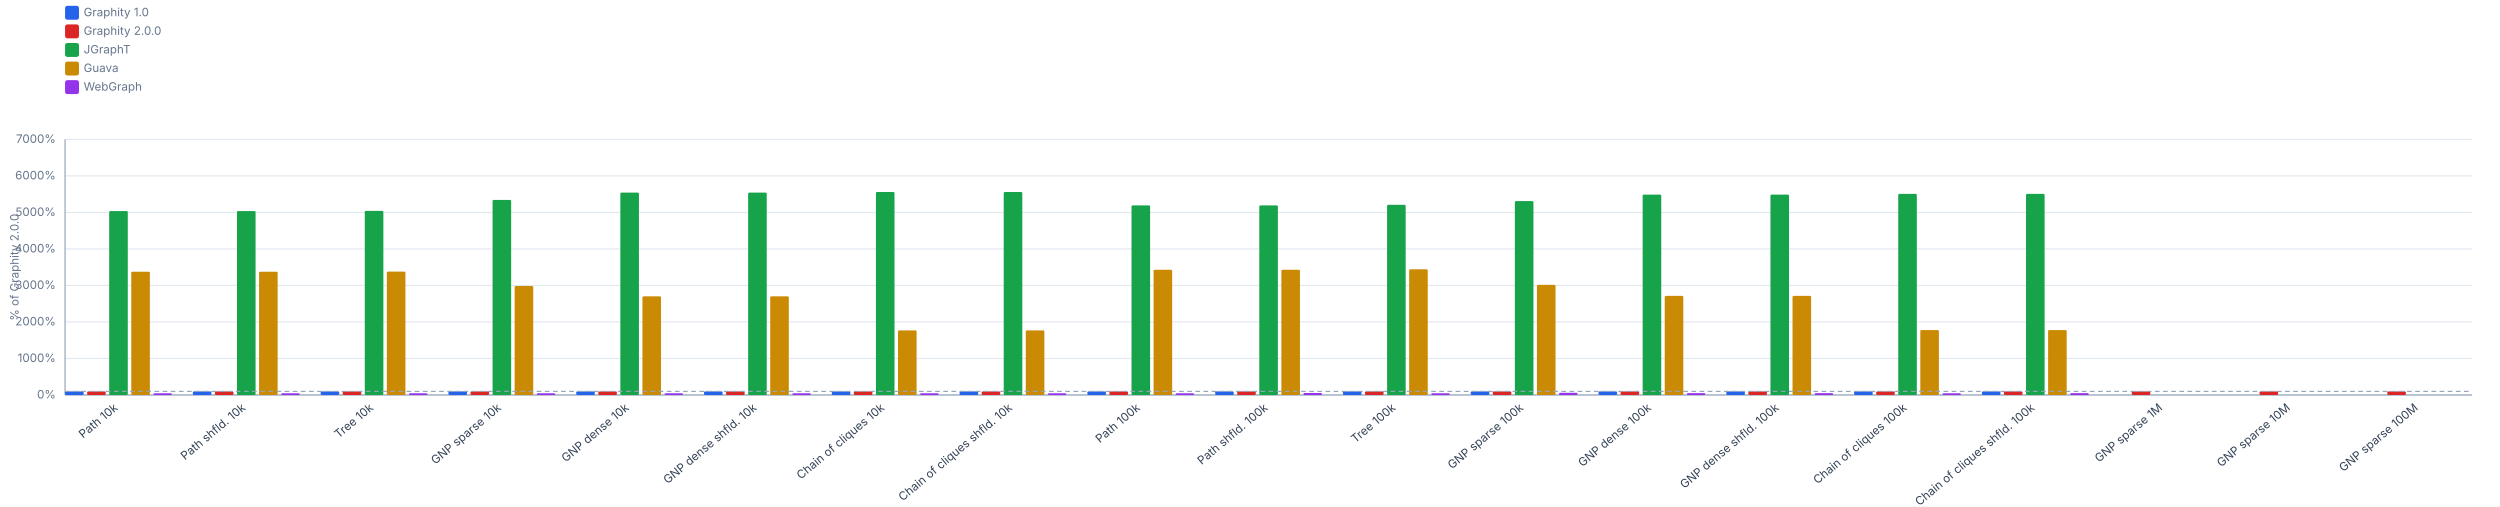
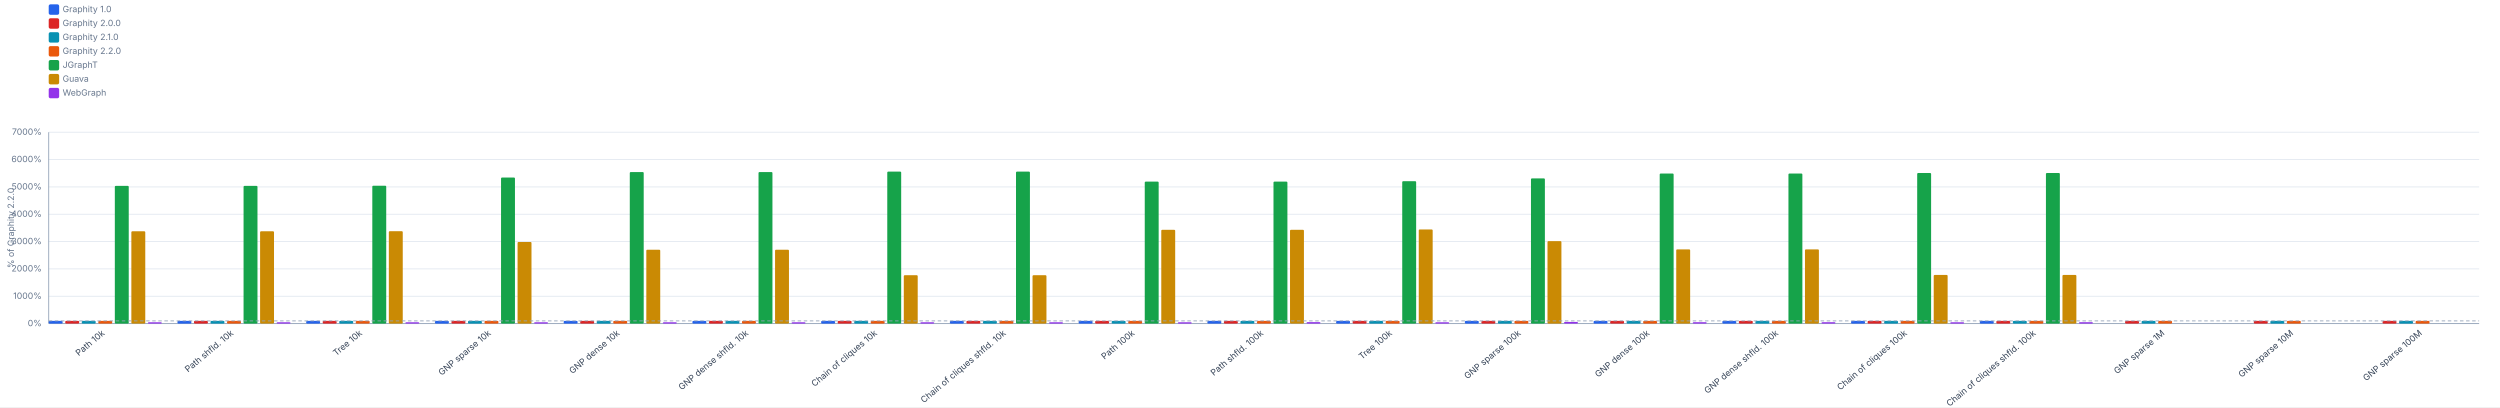
- <svg xmlns="http://www.w3.org/2000/svg" width="2152" height="436" viewBox="0 0 2152 436" role="img">
+ <svg xmlns="http://www.w3.org/2000/svg" width="2874" height="468" viewBox="0 0 2874 468" role="img">
  <style>text{font-family:ui-sans-serif,system-ui,-apple-system,Segoe UI,sans-serif;font-size:11px;fill:#334155}.axis{stroke:#94a3b8;stroke-width:1;fill:none}.grid{stroke:#e2e8f0;stroke-width:1}.ylabel{fill:#64748b;font-size:10px}.tick{fill:#64748b;font-size:10px}.xlabel{font-size:10px}</style>
-   <rect x="0" y="0" width="2152" height="436" fill="#ffffff" />
+   <rect x="0" y="0" width="2874" height="468" fill="#ffffff" />
  <rect x="56" y="5" width="12" height="12" rx="2" fill="#2563eb" />
  <text x="72" y="14" class="tick">Graphity 1.0</text>
  <rect x="56" y="21" width="12" height="12" rx="2" fill="#dc2626" />
  <text x="72" y="30" class="tick">Graphity 2.0.0</text>
-   <rect x="56" y="37" width="12" height="12" rx="2" fill="#16a34a" />
-   <text x="72" y="46" class="tick">JGraphT</text>
-   <rect x="56" y="53" width="12" height="12" rx="2" fill="#ca8a04" />
-   <text x="72" y="62" class="tick">Guava</text>
-   <rect x="56" y="69" width="12" height="12" rx="2" fill="#9333ea" />
-   <text x="72" y="78" class="tick">WebGraph</text>
-   <line class="grid" x1="56" y1="340.0" x2="2128" y2="340.0" />
-   <text class="tick" x="48" y="343.0" text-anchor="end">0%</text>
-   <line class="grid" x1="56" y1="308.6" x2="2128" y2="308.6" />
-   <text class="tick" x="48" y="311.6" text-anchor="end">1000%</text>
-   <line class="grid" x1="56" y1="277.1" x2="2128" y2="277.1" />
-   <text class="tick" x="48" y="280.1" text-anchor="end">2000%</text>
-   <line class="grid" x1="56" y1="245.7" x2="2128" y2="245.7" />
-   <text class="tick" x="48" y="248.7" text-anchor="end">3000%</text>
-   <line class="grid" x1="56" y1="214.3" x2="2128" y2="214.3" />
-   <text class="tick" x="48" y="217.3" text-anchor="end">4000%</text>
-   <line class="grid" x1="56" y1="182.9" x2="2128" y2="182.9" />
-   <text class="tick" x="48" y="185.9" text-anchor="end">5000%</text>
-   <line class="grid" x1="56" y1="151.4" x2="2128" y2="151.4" />
-   <text class="tick" x="48" y="154.4" text-anchor="end">6000%</text>
-   <line class="grid" x1="56" y1="120.0" x2="2128" y2="120.0" />
-   <text class="tick" x="48" y="123.0" text-anchor="end">7000%</text>
-   <line class="axis" x1="56" y1="120" x2="56" y2="340" />
-   <line class="axis" x1="56" y1="340" x2="2128" y2="340" />
-   <text class="ylabel" x="16" y="230.0" text-anchor="middle" transform="rotate(-90 16 230.0)">% of Graphity 2.0.0</text>
-   <text class="xlabel" x="102.0" y="352.0" text-anchor="end" transform="rotate(-40 102.0 352.0)">Path 10k</text>
-   <rect x="56.0" y="336.9" width="16" height="3.1" fill="#2563eb" rx="1" />
-   <rect x="75.0" y="336.9" width="16" height="3.1" fill="#dc2626" rx="1" />
-   <rect x="94.0" y="181.7" width="16" height="158.3" fill="#16a34a" rx="1" />
-   <rect x="113.0" y="233.9" width="16" height="106.1" fill="#ca8a04" rx="1" />
-   <rect x="132.0" y="338.5" width="16" height="1.5" fill="#9333ea" rx="1" />
-   <text class="xlabel" x="212.0" y="352.0" text-anchor="end" transform="rotate(-40 212.0 352.0)">Path shfld. 10k</text>
-   <rect x="166.0" y="336.9" width="16" height="3.1" fill="#2563eb" rx="1" />
-   <rect x="185.0" y="336.9" width="16" height="3.1" fill="#dc2626" rx="1" />
-   <rect x="204.0" y="181.7" width="16" height="158.3" fill="#16a34a" rx="1" />
-   <rect x="223.0" y="233.9" width="16" height="106.1" fill="#ca8a04" rx="1" />
-   <rect x="242.0" y="338.5" width="16" height="1.5" fill="#9333ea" rx="1" />
-   <text class="xlabel" x="322.0" y="352.0" text-anchor="end" transform="rotate(-40 322.0 352.0)">Tree 10k</text>
-   <rect x="276.0" y="336.9" width="16" height="3.1" fill="#2563eb" rx="1" />
-   <rect x="295.0" y="336.9" width="16" height="3.1" fill="#dc2626" rx="1" />
-   <rect x="314.0" y="181.5" width="16" height="158.5" fill="#16a34a" rx="1" />
-   <rect x="333.0" y="233.8" width="16" height="106.2" fill="#ca8a04" rx="1" />
-   <rect x="352.0" y="338.5" width="16" height="1.5" fill="#9333ea" rx="1" />
-   <text class="xlabel" x="432.0" y="352.0" text-anchor="end" transform="rotate(-40 432.0 352.0)">GNP sparse 10k</text>
-   <rect x="386.0" y="336.9" width="16" height="3.1" fill="#2563eb" rx="1" />
-   <rect x="405.0" y="336.9" width="16" height="3.1" fill="#dc2626" rx="1" />
-   <rect x="424.0" y="172.1" width="16" height="167.9" fill="#16a34a" rx="1" />
-   <rect x="443.0" y="246.2" width="16" height="93.8" fill="#ca8a04" rx="1" />
-   <rect x="462.0" y="338.5" width="16" height="1.5" fill="#9333ea" rx="1" />
-   <text class="xlabel" x="542.0" y="352.0" text-anchor="end" transform="rotate(-40 542.0 352.0)">GNP dense 10k</text>
-   <rect x="496.0" y="336.9" width="16" height="3.1" fill="#2563eb" rx="1" />
-   <rect x="515.0" y="336.9" width="16" height="3.1" fill="#dc2626" rx="1" />
-   <rect x="534.0" y="165.8" width="16" height="174.2" fill="#16a34a" rx="1" />
-   <rect x="553.0" y="255.1" width="16" height="84.9" fill="#ca8a04" rx="1" />
-   <rect x="572.0" y="338.5" width="16" height="1.5" fill="#9333ea" rx="1" />
-   <text class="xlabel" x="652.0" y="352.0" text-anchor="end" transform="rotate(-40 652.0 352.0)">GNP dense shfld. 10k</text>
-   <rect x="606.0" y="336.9" width="16" height="3.1" fill="#2563eb" rx="1" />
-   <rect x="625.0" y="336.9" width="16" height="3.1" fill="#dc2626" rx="1" />
-   <rect x="644.0" y="165.8" width="16" height="174.2" fill="#16a34a" rx="1" />
-   <rect x="663.0" y="255.1" width="16" height="84.9" fill="#ca8a04" rx="1" />
-   <rect x="682.0" y="338.5" width="16" height="1.5" fill="#9333ea" rx="1" />
-   <text class="xlabel" x="762.0" y="352.0" text-anchor="end" transform="rotate(-40 762.0 352.0)">Chain of cliques 10k</text>
-   <rect x="716.0" y="336.9" width="16" height="3.1" fill="#2563eb" rx="1" />
-   <rect x="735.0" y="336.9" width="16" height="3.1" fill="#dc2626" rx="1" />
-   <rect x="754.0" y="165.3" width="16" height="174.7" fill="#16a34a" rx="1" />
-   <rect x="773.0" y="284.4" width="16" height="55.6" fill="#ca8a04" rx="1" />
-   <rect x="792.0" y="338.5" width="16" height="1.5" fill="#9333ea" rx="1" />
-   <text class="xlabel" x="872.0" y="352.0" text-anchor="end" transform="rotate(-40 872.0 352.0)">Chain of cliques shfld. 10k</text>
-   <rect x="826.0" y="336.9" width="16" height="3.1" fill="#2563eb" rx="1" />
-   <rect x="845.0" y="336.9" width="16" height="3.1" fill="#dc2626" rx="1" />
-   <rect x="864.0" y="165.3" width="16" height="174.7" fill="#16a34a" rx="1" />
-   <rect x="883.0" y="284.4" width="16" height="55.6" fill="#ca8a04" rx="1" />
-   <rect x="902.0" y="338.5" width="16" height="1.5" fill="#9333ea" rx="1" />
-   <text class="xlabel" x="982.0" y="352.0" text-anchor="end" transform="rotate(-40 982.0 352.0)">Path 100k</text>
-   <rect x="936.0" y="336.9" width="16" height="3.1" fill="#2563eb" rx="1" />
-   <rect x="955.0" y="336.9" width="16" height="3.1" fill="#dc2626" rx="1" />
-   <rect x="974.0" y="176.8" width="16" height="163.2" fill="#16a34a" rx="1" />
-   <rect x="993.0" y="232.2" width="16" height="107.8" fill="#ca8a04" rx="1" />
-   <rect x="1012.0" y="338.5" width="16" height="1.5" fill="#9333ea" rx="1" />
-   <text class="xlabel" x="1092.0" y="352.0" text-anchor="end" transform="rotate(-40 1092.0 352.0)">Path shfld. 100k</text>
-   <rect x="1046.0" y="336.9" width="16" height="3.1" fill="#2563eb" rx="1" />
-   <rect x="1065.0" y="336.9" width="16" height="3.1" fill="#dc2626" rx="1" />
-   <rect x="1084.0" y="176.8" width="16" height="163.2" fill="#16a34a" rx="1" />
-   <rect x="1103.0" y="232.2" width="16" height="107.8" fill="#ca8a04" rx="1" />
-   <rect x="1122.0" y="338.3" width="16" height="1.7" fill="#9333ea" rx="1" />
-   <text class="xlabel" x="1202.0" y="352.0" text-anchor="end" transform="rotate(-40 1202.0 352.0)">Tree 100k</text>
-   <rect x="1156.0" y="336.9" width="16" height="3.1" fill="#2563eb" rx="1" />
-   <rect x="1175.0" y="336.9" width="16" height="3.1" fill="#dc2626" rx="1" />
-   <rect x="1194.0" y="176.3" width="16" height="163.7" fill="#16a34a" rx="1" />
-   <rect x="1213.0" y="231.8" width="16" height="108.2" fill="#ca8a04" rx="1" />
-   <rect x="1232.0" y="338.5" width="16" height="1.5" fill="#9333ea" rx="1" />
-   <text class="xlabel" x="1312.0" y="352.0" text-anchor="end" transform="rotate(-40 1312.0 352.0)">GNP sparse 100k</text>
-   <rect x="1266.0" y="336.9" width="16" height="3.1" fill="#2563eb" rx="1" />
-   <rect x="1285.0" y="336.9" width="16" height="3.1" fill="#dc2626" rx="1" />
-   <rect x="1304.0" y="173.1" width="16" height="166.9" fill="#16a34a" rx="1" />
-   <rect x="1323.0" y="245.2" width="16" height="94.8" fill="#ca8a04" rx="1" />
-   <rect x="1342.0" y="338.1" width="16" height="1.9" fill="#9333ea" rx="1" />
-   <text class="xlabel" x="1422.0" y="352.0" text-anchor="end" transform="rotate(-40 1422.0 352.0)">GNP dense 100k</text>
-   <rect x="1376.0" y="336.9" width="16" height="3.1" fill="#2563eb" rx="1" />
-   <rect x="1395.0" y="336.9" width="16" height="3.1" fill="#dc2626" rx="1" />
-   <rect x="1414.0" y="167.5" width="16" height="172.5" fill="#16a34a" rx="1" />
-   <rect x="1433.0" y="254.7" width="16" height="85.3" fill="#ca8a04" rx="1" />
-   <rect x="1452.0" y="338.4" width="16" height="1.6" fill="#9333ea" rx="1" />
-   <text class="xlabel" x="1532.0" y="352.0" text-anchor="end" transform="rotate(-40 1532.0 352.0)">GNP dense shfld. 100k</text>
-   <rect x="1486.0" y="336.9" width="16" height="3.1" fill="#2563eb" rx="1" />
-   <rect x="1505.0" y="336.9" width="16" height="3.1" fill="#dc2626" rx="1" />
-   <rect x="1524.0" y="167.5" width="16" height="172.5" fill="#16a34a" rx="1" />
-   <rect x="1543.0" y="254.7" width="16" height="85.3" fill="#ca8a04" rx="1" />
-   <rect x="1562.0" y="338.4" width="16" height="1.6" fill="#9333ea" rx="1" />
-   <text class="xlabel" x="1642.0" y="352.0" text-anchor="end" transform="rotate(-40 1642.0 352.0)">Chain of cliques 100k</text>
-   <rect x="1596.0" y="336.9" width="16" height="3.1" fill="#2563eb" rx="1" />
-   <rect x="1615.0" y="336.9" width="16" height="3.1" fill="#dc2626" rx="1" />
-   <rect x="1634.0" y="166.9" width="16" height="173.1" fill="#16a34a" rx="1" />
-   <rect x="1653.0" y="284.1" width="16" height="55.9" fill="#ca8a04" rx="1" />
-   <rect x="1672.0" y="338.5" width="16" height="1.5" fill="#9333ea" rx="1" />
-   <text class="xlabel" x="1752.0" y="352.0" text-anchor="end" transform="rotate(-40 1752.0 352.0)">Chain of cliques shfld. 100k</text>
-   <rect x="1706.0" y="336.9" width="16" height="3.1" fill="#2563eb" rx="1" />
-   <rect x="1725.0" y="336.9" width="16" height="3.1" fill="#dc2626" rx="1" />
-   <rect x="1744.0" y="166.9" width="16" height="173.1" fill="#16a34a" rx="1" />
-   <rect x="1763.0" y="284.1" width="16" height="55.9" fill="#ca8a04" rx="1" />
-   <rect x="1782.0" y="338.4" width="16" height="1.6" fill="#9333ea" rx="1" />
-   <text class="xlabel" x="1862.0" y="352.0" text-anchor="end" transform="rotate(-40 1862.0 352.0)">GNP sparse 1M</text>
-   <rect x="1835.0" y="336.9" width="16" height="3.1" fill="#dc2626" rx="1" />
-   <text class="xlabel" x="1972.0" y="352.0" text-anchor="end" transform="rotate(-40 1972.0 352.0)">GNP sparse 10M</text>
-   <rect x="1945.0" y="336.9" width="16" height="3.1" fill="#dc2626" rx="1" />
-   <text class="xlabel" x="2082.0" y="352.0" text-anchor="end" transform="rotate(-40 2082.0 352.0)">GNP sparse 100M</text>
-   <rect x="2055.0" y="336.9" width="16" height="3.1" fill="#dc2626" rx="1" />
-   <line x1="56" y1="336.9" x2="2128" y2="336.9" stroke="#94a3b8" stroke-width="1" stroke-dasharray="4 3" />
+   <rect x="56" y="37" width="12" height="12" rx="2" fill="#0891b2" />
+   <text x="72" y="46" class="tick">Graphity 2.1.0</text>
+   <rect x="56" y="53" width="12" height="12" rx="2" fill="#ea580c" />
+   <text x="72" y="62" class="tick">Graphity 2.2.0</text>
+   <rect x="56" y="69" width="12" height="12" rx="2" fill="#16a34a" />
+   <text x="72" y="78" class="tick">JGraphT</text>
+   <rect x="56" y="85" width="12" height="12" rx="2" fill="#ca8a04" />
+   <text x="72" y="94" class="tick">Guava</text>
+   <rect x="56" y="101" width="12" height="12" rx="2" fill="#9333ea" />
+   <text x="72" y="110" class="tick">WebGraph</text>
+   <line class="grid" x1="56" y1="372.0" x2="2850" y2="372.0" />
+   <text class="tick" x="48" y="375.0" text-anchor="end">0%</text>
+   <line class="grid" x1="56" y1="340.6" x2="2850" y2="340.6" />
+   <text class="tick" x="48" y="343.6" text-anchor="end">1000%</text>
+   <line class="grid" x1="56" y1="309.1" x2="2850" y2="309.1" />
+   <text class="tick" x="48" y="312.1" text-anchor="end">2000%</text>
+   <line class="grid" x1="56" y1="277.7" x2="2850" y2="277.7" />
+   <text class="tick" x="48" y="280.7" text-anchor="end">3000%</text>
+   <line class="grid" x1="56" y1="246.3" x2="2850" y2="246.3" />
+   <text class="tick" x="48" y="249.3" text-anchor="end">4000%</text>
+   <line class="grid" x1="56" y1="214.9" x2="2850" y2="214.9" />
+   <text class="tick" x="48" y="217.9" text-anchor="end">5000%</text>
+   <line class="grid" x1="56" y1="183.4" x2="2850" y2="183.4" />
+   <text class="tick" x="48" y="186.4" text-anchor="end">6000%</text>
+   <line class="grid" x1="56" y1="152.0" x2="2850" y2="152.0" />
+   <text class="tick" x="48" y="155.0" text-anchor="end">7000%</text>
+   <line class="axis" x1="56" y1="152" x2="56" y2="372" />
+   <line class="axis" x1="56" y1="372" x2="2850" y2="372" />
+   <text class="ylabel" x="16" y="262.0" text-anchor="middle" transform="rotate(-90 16 262.0)">% of Graphity 2.2.0</text>
+   <text class="xlabel" x="121.0" y="384.0" text-anchor="end" transform="rotate(-40 121.0 384.0)">Path 10k</text>
+   <rect x="56.0" y="368.9" width="16" height="3.1" fill="#2563eb" rx="1" />
+   <rect x="75.0" y="368.9" width="16" height="3.1" fill="#dc2626" rx="1" />
+   <rect x="94.0" y="368.9" width="16" height="3.1" fill="#0891b2" rx="1" />
+   <rect x="113.0" y="368.9" width="16" height="3.1" fill="#ea580c" rx="1" />
+   <rect x="132.0" y="213.7" width="16" height="158.3" fill="#16a34a" rx="1" />
+   <rect x="151.0" y="265.9" width="16" height="106.1" fill="#ca8a04" rx="1" />
+   <rect x="170.0" y="370.5" width="16" height="1.5" fill="#9333ea" rx="1" />
+   <text class="xlabel" x="269.0" y="384.0" text-anchor="end" transform="rotate(-40 269.0 384.0)">Path shfld. 10k</text>
+   <rect x="204.0" y="368.9" width="16" height="3.1" fill="#2563eb" rx="1" />
+   <rect x="223.0" y="368.9" width="16" height="3.1" fill="#dc2626" rx="1" />
+   <rect x="242.0" y="368.9" width="16" height="3.1" fill="#0891b2" rx="1" />
+   <rect x="261.0" y="368.9" width="16" height="3.1" fill="#ea580c" rx="1" />
+   <rect x="280.0" y="213.7" width="16" height="158.3" fill="#16a34a" rx="1" />
+   <rect x="299.0" y="265.9" width="16" height="106.1" fill="#ca8a04" rx="1" />
+   <rect x="318.0" y="370.5" width="16" height="1.5" fill="#9333ea" rx="1" />
+   <text class="xlabel" x="417.0" y="384.0" text-anchor="end" transform="rotate(-40 417.0 384.0)">Tree 10k</text>
+   <rect x="352.0" y="368.9" width="16" height="3.1" fill="#2563eb" rx="1" />
+   <rect x="371.0" y="368.9" width="16" height="3.1" fill="#dc2626" rx="1" />
+   <rect x="390.0" y="368.9" width="16" height="3.1" fill="#0891b2" rx="1" />
+   <rect x="409.0" y="368.9" width="16" height="3.1" fill="#ea580c" rx="1" />
+   <rect x="428.0" y="213.5" width="16" height="158.5" fill="#16a34a" rx="1" />
+   <rect x="447.0" y="265.8" width="16" height="106.2" fill="#ca8a04" rx="1" />
+   <rect x="466.0" y="370.5" width="16" height="1.5" fill="#9333ea" rx="1" />
+   <text class="xlabel" x="565.0" y="384.0" text-anchor="end" transform="rotate(-40 565.0 384.0)">GNP sparse 10k</text>
+   <rect x="500.0" y="368.9" width="16" height="3.1" fill="#2563eb" rx="1" />
+   <rect x="519.0" y="368.9" width="16" height="3.1" fill="#dc2626" rx="1" />
+   <rect x="538.0" y="368.9" width="16" height="3.1" fill="#0891b2" rx="1" />
+   <rect x="557.0" y="368.9" width="16" height="3.1" fill="#ea580c" rx="1" />
+   <rect x="576.0" y="204.1" width="16" height="167.9" fill="#16a34a" rx="1" />
+   <rect x="595.0" y="278.2" width="16" height="93.8" fill="#ca8a04" rx="1" />
+   <rect x="614.0" y="370.5" width="16" height="1.5" fill="#9333ea" rx="1" />
+   <text class="xlabel" x="713.0" y="384.0" text-anchor="end" transform="rotate(-40 713.0 384.0)">GNP dense 10k</text>
+   <rect x="648.0" y="368.9" width="16" height="3.1" fill="#2563eb" rx="1" />
+   <rect x="667.0" y="368.9" width="16" height="3.1" fill="#dc2626" rx="1" />
+   <rect x="686.0" y="368.9" width="16" height="3.1" fill="#0891b2" rx="1" />
+   <rect x="705.0" y="368.9" width="16" height="3.1" fill="#ea580c" rx="1" />
+   <rect x="724.0" y="197.8" width="16" height="174.2" fill="#16a34a" rx="1" />
+   <rect x="743.0" y="287.1" width="16" height="84.9" fill="#ca8a04" rx="1" />
+   <rect x="762.0" y="370.5" width="16" height="1.5" fill="#9333ea" rx="1" />
+   <text class="xlabel" x="861.0" y="384.0" text-anchor="end" transform="rotate(-40 861.0 384.0)">GNP dense shfld. 10k</text>
+   <rect x="796.0" y="368.9" width="16" height="3.1" fill="#2563eb" rx="1" />
+   <rect x="815.0" y="368.9" width="16" height="3.1" fill="#dc2626" rx="1" />
+   <rect x="834.0" y="368.9" width="16" height="3.1" fill="#0891b2" rx="1" />
+   <rect x="853.0" y="368.9" width="16" height="3.1" fill="#ea580c" rx="1" />
+   <rect x="872.0" y="197.8" width="16" height="174.2" fill="#16a34a" rx="1" />
+   <rect x="891.0" y="287.1" width="16" height="84.9" fill="#ca8a04" rx="1" />
+   <rect x="910.0" y="370.5" width="16" height="1.5" fill="#9333ea" rx="1" />
+   <text class="xlabel" x="1009.0" y="384.0" text-anchor="end" transform="rotate(-40 1009.0 384.0)">Chain of cliques 10k</text>
+   <rect x="944.0" y="368.9" width="16" height="3.1" fill="#2563eb" rx="1" />
+   <rect x="963.0" y="368.9" width="16" height="3.1" fill="#dc2626" rx="1" />
+   <rect x="982.0" y="368.9" width="16" height="3.1" fill="#0891b2" rx="1" />
+   <rect x="1001.0" y="368.9" width="16" height="3.1" fill="#ea580c" rx="1" />
+   <rect x="1020.0" y="197.3" width="16" height="174.7" fill="#16a34a" rx="1" />
+   <rect x="1039.0" y="316.4" width="16" height="55.6" fill="#ca8a04" rx="1" />
+   <rect x="1058.0" y="370.5" width="16" height="1.5" fill="#9333ea" rx="1" />
+   <text class="xlabel" x="1157.0" y="384.0" text-anchor="end" transform="rotate(-40 1157.0 384.0)">Chain of cliques shfld. 10k</text>
+   <rect x="1092.0" y="368.9" width="16" height="3.1" fill="#2563eb" rx="1" />
+   <rect x="1111.0" y="368.9" width="16" height="3.1" fill="#dc2626" rx="1" />
+   <rect x="1130.0" y="368.9" width="16" height="3.1" fill="#0891b2" rx="1" />
+   <rect x="1149.0" y="368.9" width="16" height="3.1" fill="#ea580c" rx="1" />
+   <rect x="1168.0" y="197.3" width="16" height="174.7" fill="#16a34a" rx="1" />
+   <rect x="1187.0" y="316.4" width="16" height="55.6" fill="#ca8a04" rx="1" />
+   <rect x="1206.0" y="370.5" width="16" height="1.5" fill="#9333ea" rx="1" />
+   <text class="xlabel" x="1305.0" y="384.0" text-anchor="end" transform="rotate(-40 1305.0 384.0)">Path 100k</text>
+   <rect x="1240.0" y="368.9" width="16" height="3.1" fill="#2563eb" rx="1" />
+   <rect x="1259.0" y="368.9" width="16" height="3.1" fill="#dc2626" rx="1" />
+   <rect x="1278.0" y="368.9" width="16" height="3.1" fill="#0891b2" rx="1" />
+   <rect x="1297.0" y="368.9" width="16" height="3.1" fill="#ea580c" rx="1" />
+   <rect x="1316.0" y="208.8" width="16" height="163.2" fill="#16a34a" rx="1" />
+   <rect x="1335.0" y="264.2" width="16" height="107.8" fill="#ca8a04" rx="1" />
+   <rect x="1354.0" y="370.5" width="16" height="1.5" fill="#9333ea" rx="1" />
+   <text class="xlabel" x="1453.0" y="384.0" text-anchor="end" transform="rotate(-40 1453.0 384.0)">Path shfld. 100k</text>
+   <rect x="1388.0" y="368.9" width="16" height="3.1" fill="#2563eb" rx="1" />
+   <rect x="1407.0" y="368.9" width="16" height="3.1" fill="#dc2626" rx="1" />
+   <rect x="1426.0" y="368.9" width="16" height="3.1" fill="#0891b2" rx="1" />
+   <rect x="1445.0" y="368.9" width="16" height="3.1" fill="#ea580c" rx="1" />
+   <rect x="1464.0" y="208.8" width="16" height="163.2" fill="#16a34a" rx="1" />
+   <rect x="1483.0" y="264.2" width="16" height="107.8" fill="#ca8a04" rx="1" />
+   <rect x="1502.0" y="370.3" width="16" height="1.7" fill="#9333ea" rx="1" />
+   <text class="xlabel" x="1601.0" y="384.0" text-anchor="end" transform="rotate(-40 1601.0 384.0)">Tree 100k</text>
+   <rect x="1536.0" y="368.9" width="16" height="3.1" fill="#2563eb" rx="1" />
+   <rect x="1555.0" y="368.9" width="16" height="3.1" fill="#dc2626" rx="1" />
+   <rect x="1574.0" y="368.9" width="16" height="3.1" fill="#0891b2" rx="1" />
+   <rect x="1593.0" y="368.9" width="16" height="3.1" fill="#ea580c" rx="1" />
+   <rect x="1612.0" y="208.3" width="16" height="163.7" fill="#16a34a" rx="1" />
+   <rect x="1631.0" y="263.8" width="16" height="108.2" fill="#ca8a04" rx="1" />
+   <rect x="1650.0" y="370.5" width="16" height="1.5" fill="#9333ea" rx="1" />
+   <text class="xlabel" x="1749.0" y="384.0" text-anchor="end" transform="rotate(-40 1749.0 384.0)">GNP sparse 100k</text>
+   <rect x="1684.0" y="368.9" width="16" height="3.1" fill="#2563eb" rx="1" />
+   <rect x="1703.0" y="368.9" width="16" height="3.1" fill="#dc2626" rx="1" />
+   <rect x="1722.0" y="368.9" width="16" height="3.1" fill="#0891b2" rx="1" />
+   <rect x="1741.0" y="368.9" width="16" height="3.1" fill="#ea580c" rx="1" />
+   <rect x="1760.0" y="205.1" width="16" height="166.9" fill="#16a34a" rx="1" />
+   <rect x="1779.0" y="277.2" width="16" height="94.8" fill="#ca8a04" rx="1" />
+   <rect x="1798.0" y="370.1" width="16" height="1.9" fill="#9333ea" rx="1" />
+   <text class="xlabel" x="1897.0" y="384.0" text-anchor="end" transform="rotate(-40 1897.0 384.0)">GNP dense 100k</text>
+   <rect x="1832.0" y="368.9" width="16" height="3.1" fill="#2563eb" rx="1" />
+   <rect x="1851.0" y="368.9" width="16" height="3.1" fill="#dc2626" rx="1" />
+   <rect x="1870.0" y="368.9" width="16" height="3.1" fill="#0891b2" rx="1" />
+   <rect x="1889.0" y="368.9" width="16" height="3.1" fill="#ea580c" rx="1" />
+   <rect x="1908.0" y="199.5" width="16" height="172.5" fill="#16a34a" rx="1" />
+   <rect x="1927.0" y="286.7" width="16" height="85.3" fill="#ca8a04" rx="1" />
+   <rect x="1946.0" y="370.4" width="16" height="1.6" fill="#9333ea" rx="1" />
+   <text class="xlabel" x="2045.0" y="384.0" text-anchor="end" transform="rotate(-40 2045.0 384.0)">GNP dense shfld. 100k</text>
+   <rect x="1980.0" y="368.9" width="16" height="3.1" fill="#2563eb" rx="1" />
+   <rect x="1999.0" y="368.9" width="16" height="3.1" fill="#dc2626" rx="1" />
+   <rect x="2018.0" y="368.9" width="16" height="3.1" fill="#0891b2" rx="1" />
+   <rect x="2037.0" y="368.9" width="16" height="3.1" fill="#ea580c" rx="1" />
+   <rect x="2056.0" y="199.5" width="16" height="172.5" fill="#16a34a" rx="1" />
+   <rect x="2075.0" y="286.7" width="16" height="85.3" fill="#ca8a04" rx="1" />
+   <rect x="2094.0" y="370.4" width="16" height="1.6" fill="#9333ea" rx="1" />
+   <text class="xlabel" x="2193.0" y="384.0" text-anchor="end" transform="rotate(-40 2193.0 384.0)">Chain of cliques 100k</text>
+   <rect x="2128.0" y="368.9" width="16" height="3.1" fill="#2563eb" rx="1" />
+   <rect x="2147.0" y="368.9" width="16" height="3.1" fill="#dc2626" rx="1" />
+   <rect x="2166.0" y="368.9" width="16" height="3.1" fill="#0891b2" rx="1" />
+   <rect x="2185.0" y="368.9" width="16" height="3.1" fill="#ea580c" rx="1" />
+   <rect x="2204.0" y="198.9" width="16" height="173.1" fill="#16a34a" rx="1" />
+   <rect x="2223.0" y="316.1" width="16" height="55.9" fill="#ca8a04" rx="1" />
+   <rect x="2242.0" y="370.5" width="16" height="1.5" fill="#9333ea" rx="1" />
+   <text class="xlabel" x="2341.0" y="384.0" text-anchor="end" transform="rotate(-40 2341.0 384.0)">Chain of cliques shfld. 100k</text>
+   <rect x="2276.0" y="368.9" width="16" height="3.1" fill="#2563eb" rx="1" />
+   <rect x="2295.0" y="368.9" width="16" height="3.1" fill="#dc2626" rx="1" />
+   <rect x="2314.0" y="368.9" width="16" height="3.1" fill="#0891b2" rx="1" />
+   <rect x="2333.0" y="368.9" width="16" height="3.1" fill="#ea580c" rx="1" />
+   <rect x="2352.0" y="198.9" width="16" height="173.1" fill="#16a34a" rx="1" />
+   <rect x="2371.0" y="316.1" width="16" height="55.9" fill="#ca8a04" rx="1" />
+   <rect x="2390.0" y="370.4" width="16" height="1.6" fill="#9333ea" rx="1" />
+   <text class="xlabel" x="2489.0" y="384.0" text-anchor="end" transform="rotate(-40 2489.0 384.0)">GNP sparse 1M</text>
+   <rect x="2443.0" y="368.9" width="16" height="3.1" fill="#dc2626" rx="1" />
+   <rect x="2462.0" y="368.9" width="16" height="3.1" fill="#0891b2" rx="1" />
+   <rect x="2481.0" y="368.9" width="16" height="3.1" fill="#ea580c" rx="1" />
+   <text class="xlabel" x="2637.0" y="384.0" text-anchor="end" transform="rotate(-40 2637.0 384.0)">GNP sparse 10M</text>
+   <rect x="2591.0" y="368.9" width="16" height="3.1" fill="#dc2626" rx="1" />
+   <rect x="2610.0" y="368.9" width="16" height="3.1" fill="#0891b2" rx="1" />
+   <rect x="2629.0" y="368.9" width="16" height="3.1" fill="#ea580c" rx="1" />
+   <text class="xlabel" x="2785.0" y="384.0" text-anchor="end" transform="rotate(-40 2785.0 384.0)">GNP sparse 100M</text>
+   <rect x="2739.0" y="368.9" width="16" height="3.1" fill="#dc2626" rx="1" />
+   <rect x="2758.0" y="368.9" width="16" height="3.1" fill="#0891b2" rx="1" />
+   <rect x="2777.0" y="368.9" width="16" height="3.1" fill="#ea580c" rx="1" />
+   <line x1="56" y1="368.9" x2="2850" y2="368.9" stroke="#94a3b8" stroke-width="1" stroke-dasharray="4 3" />
</svg>
